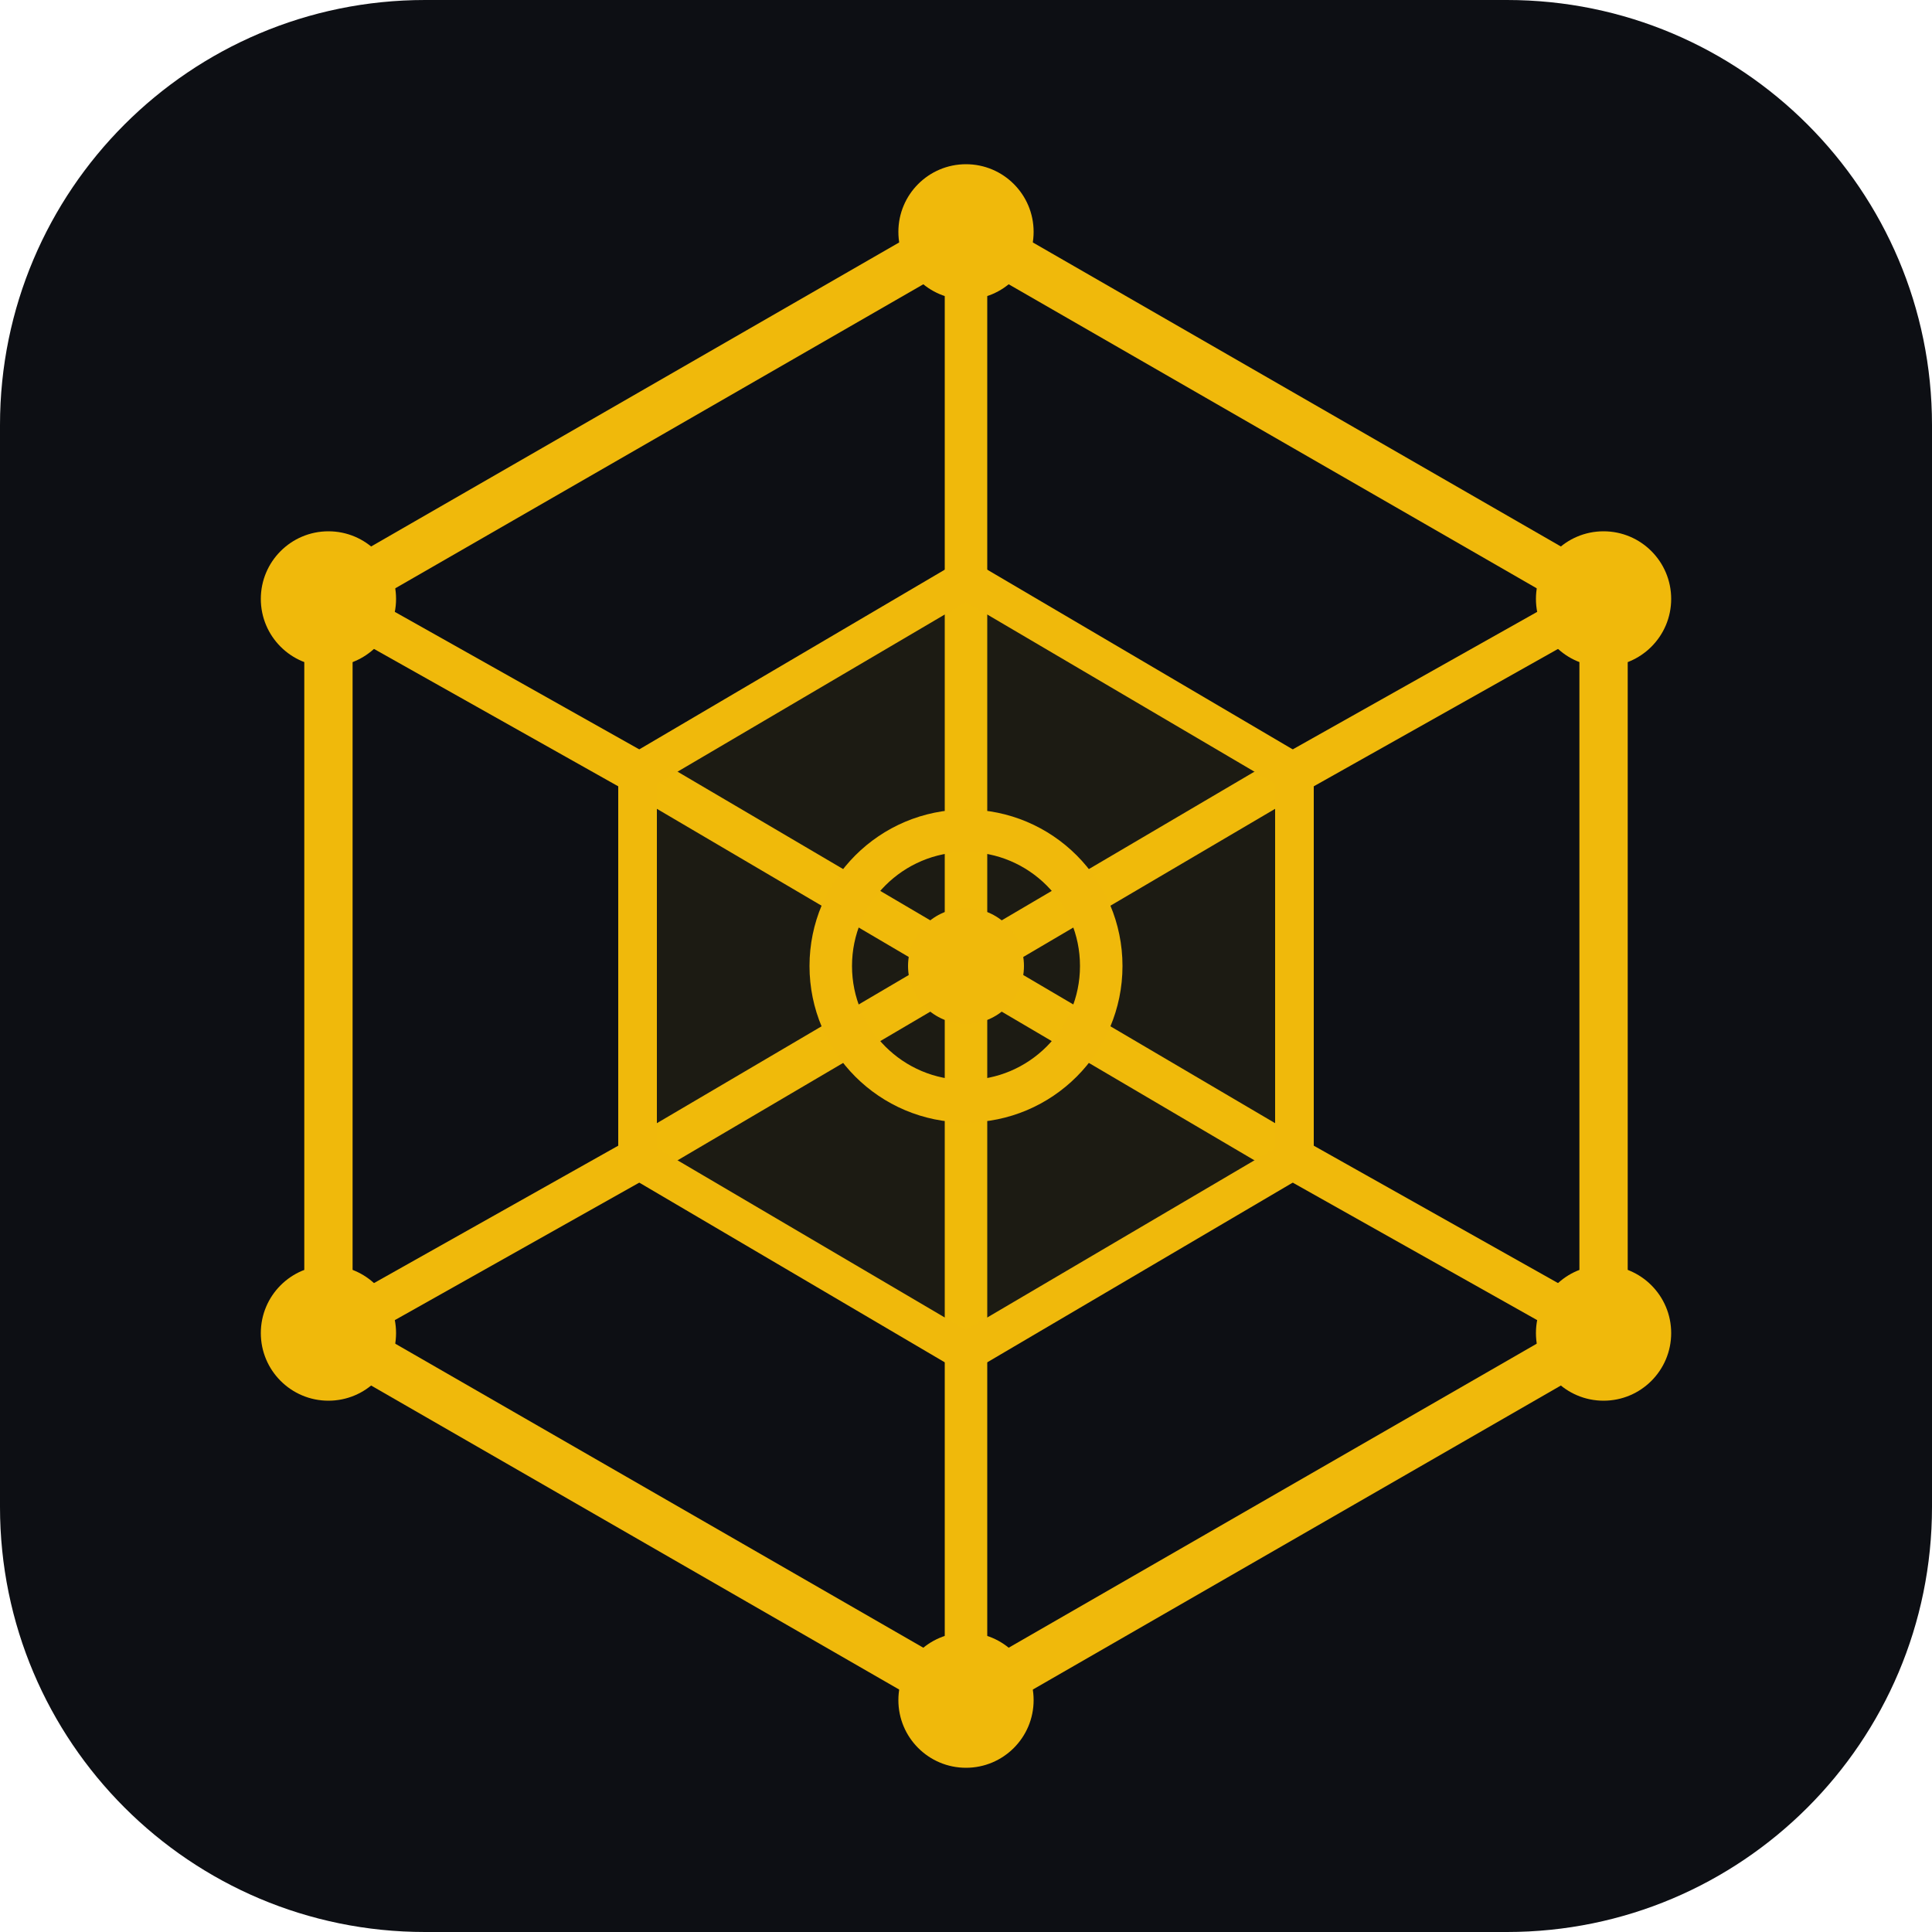
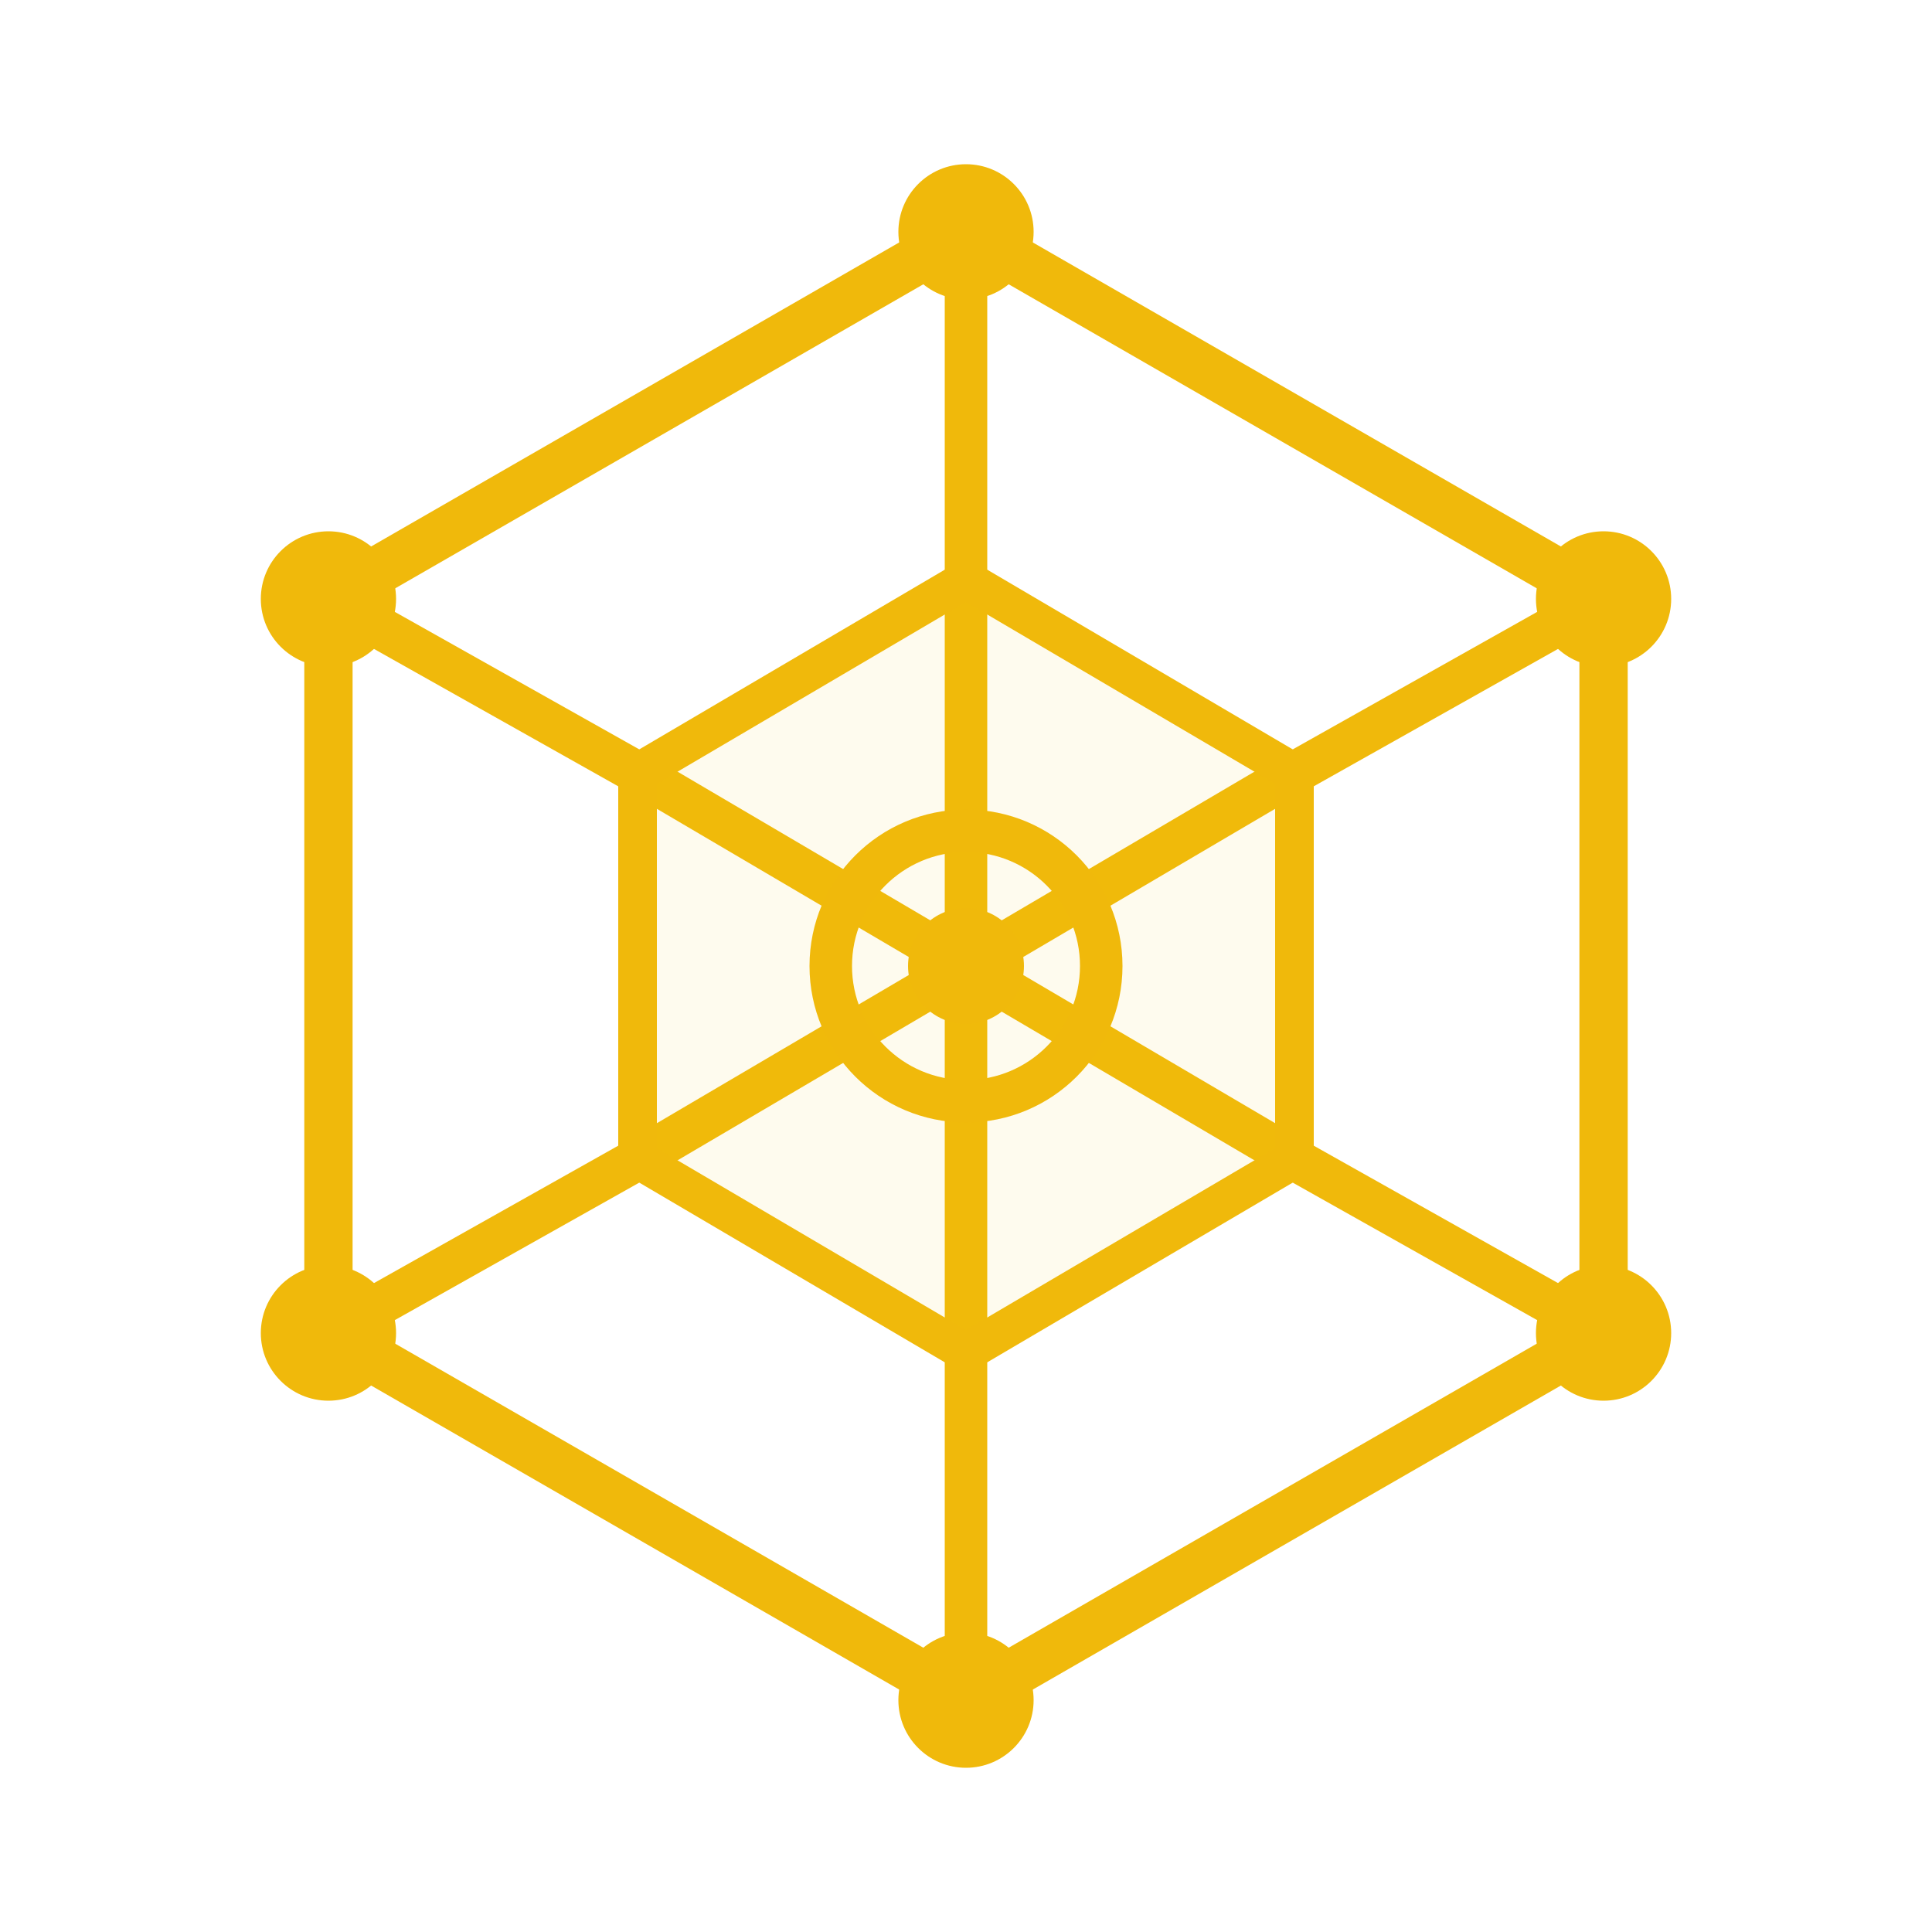
<svg xmlns="http://www.w3.org/2000/svg" viewBox="0 0 100 100">
-   <rect width="100" height="100" rx="22" fill="#0d0f14" />
  <line x1="50" y1="12" x2="50" y2="30" stroke="#f0b90b" stroke-width="2.2" stroke-linecap="round" />
  <line x1="83" y1="31" x2="67" y2="40" stroke="#f0b90b" stroke-width="2.2" stroke-linecap="round" />
  <line x1="83" y1="69" x2="67" y2="60" stroke="#f0b90b" stroke-width="2.2" stroke-linecap="round" />
  <line x1="50" y1="88" x2="50" y2="70" stroke="#f0b90b" stroke-width="2.2" stroke-linecap="round" />
  <line x1="17" y1="69" x2="33" y2="60" stroke="#f0b90b" stroke-width="2.2" stroke-linecap="round" />
  <line x1="17" y1="31" x2="33" y2="40" stroke="#f0b90b" stroke-width="2.2" stroke-linecap="round" />
  <line x1="50" y1="30" x2="50" y2="70" stroke="#f0b90b" stroke-width="2.2" stroke-linecap="round" />
  <line x1="67" y1="40" x2="33" y2="60" stroke="#f0b90b" stroke-width="2.2" stroke-linecap="round" />
  <line x1="33" y1="40" x2="67" y2="60" stroke="#f0b90b" stroke-width="2.2" stroke-linecap="round" />
  <polygon points="50,30 67,40 67,60 50,70 33,60 33,40" fill="rgba(240,185,11,0.07)" stroke="#f0b90b" stroke-width="2" stroke-linejoin="round" />
  <polygon points="50,12 83,31 83,69 50,88 17,69 17,31" fill="none" stroke="#f0b90b" stroke-width="2.5" stroke-linejoin="round" />
  <circle cx="50" cy="50" r="7" fill="none" stroke="#f0b90b" stroke-width="2.2" />
  <circle cx="50" cy="50" r="3" fill="#f0b90b" />
  <circle cx="50" cy="12" r="3.5" fill="#f0b90b" />
  <circle cx="83" cy="31" r="3.5" fill="#f0b90b" />
  <circle cx="83" cy="69" r="3.5" fill="#f0b90b" />
  <circle cx="50" cy="88" r="3.5" fill="#f0b90b" />
  <circle cx="17" cy="69" r="3.5" fill="#f0b90b" />
  <circle cx="17" cy="31" r="3.5" fill="#f0b90b" />
</svg>
